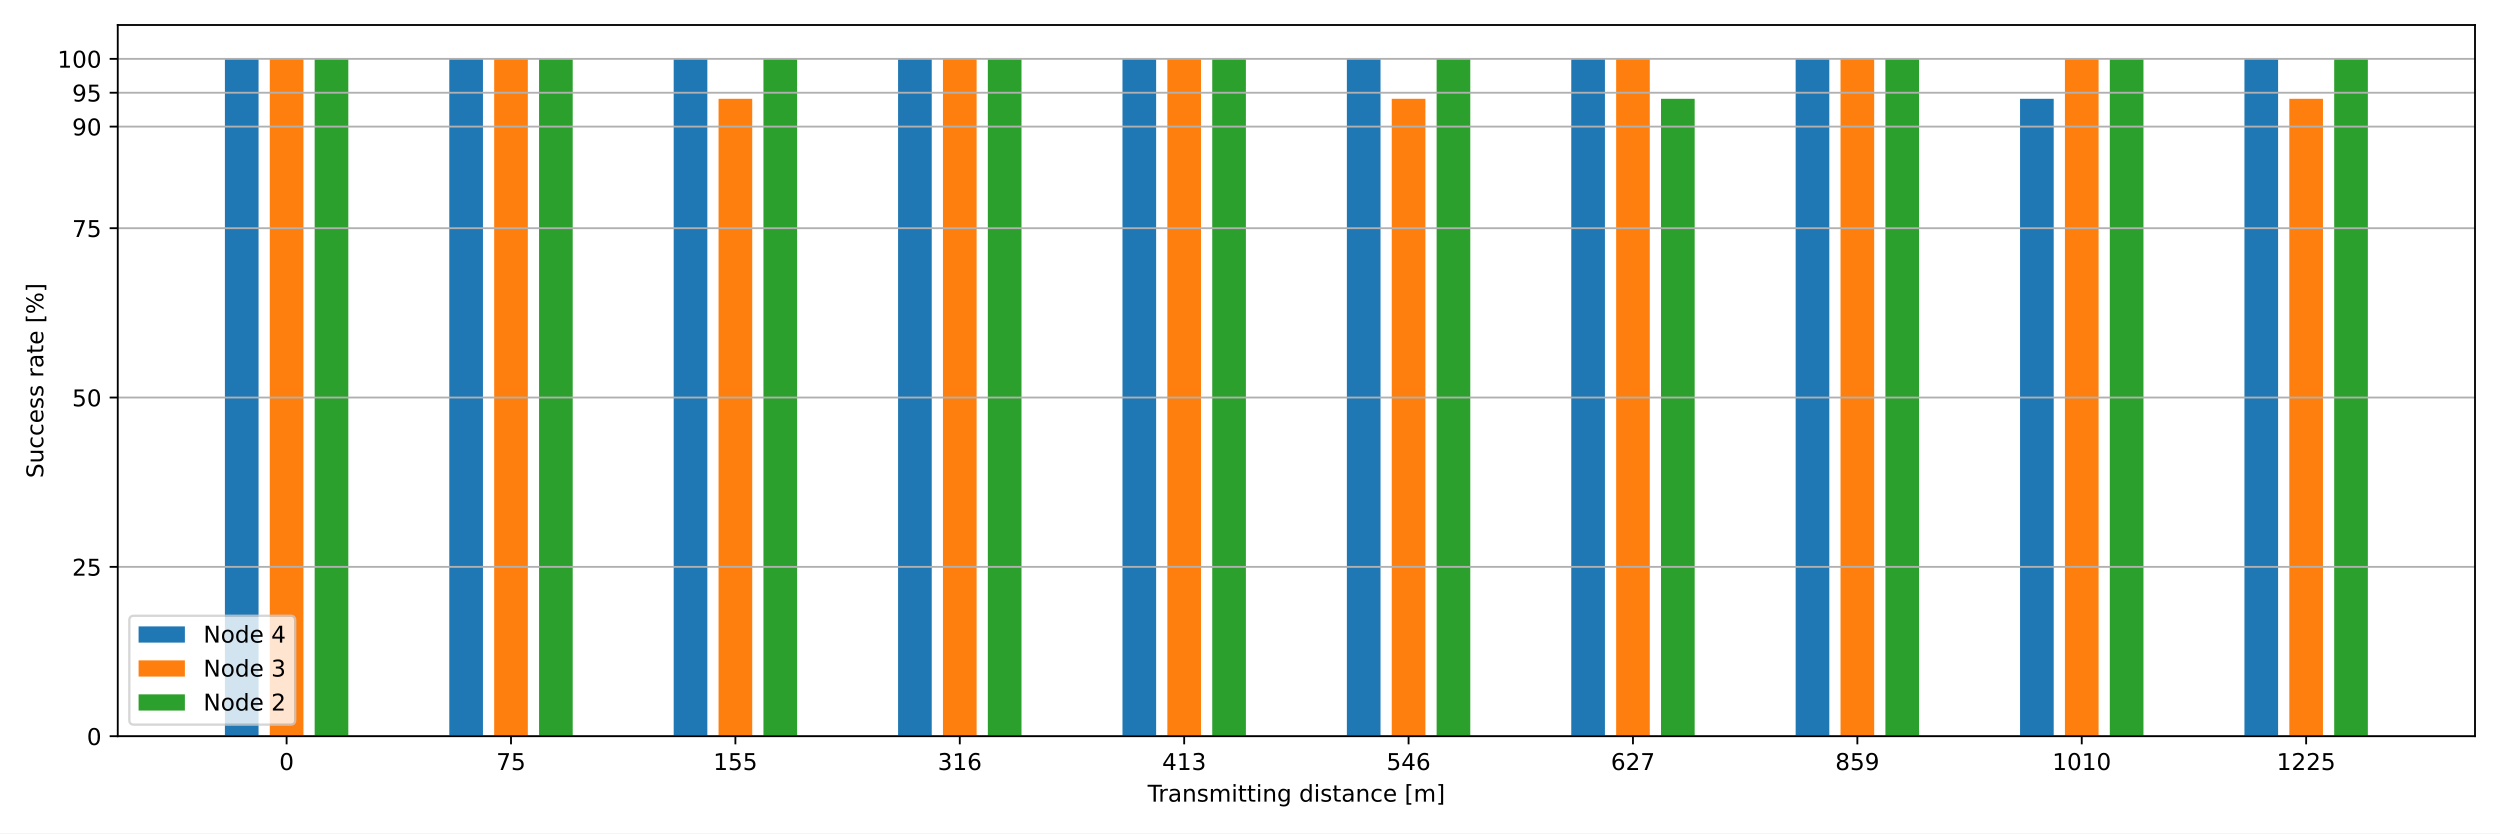
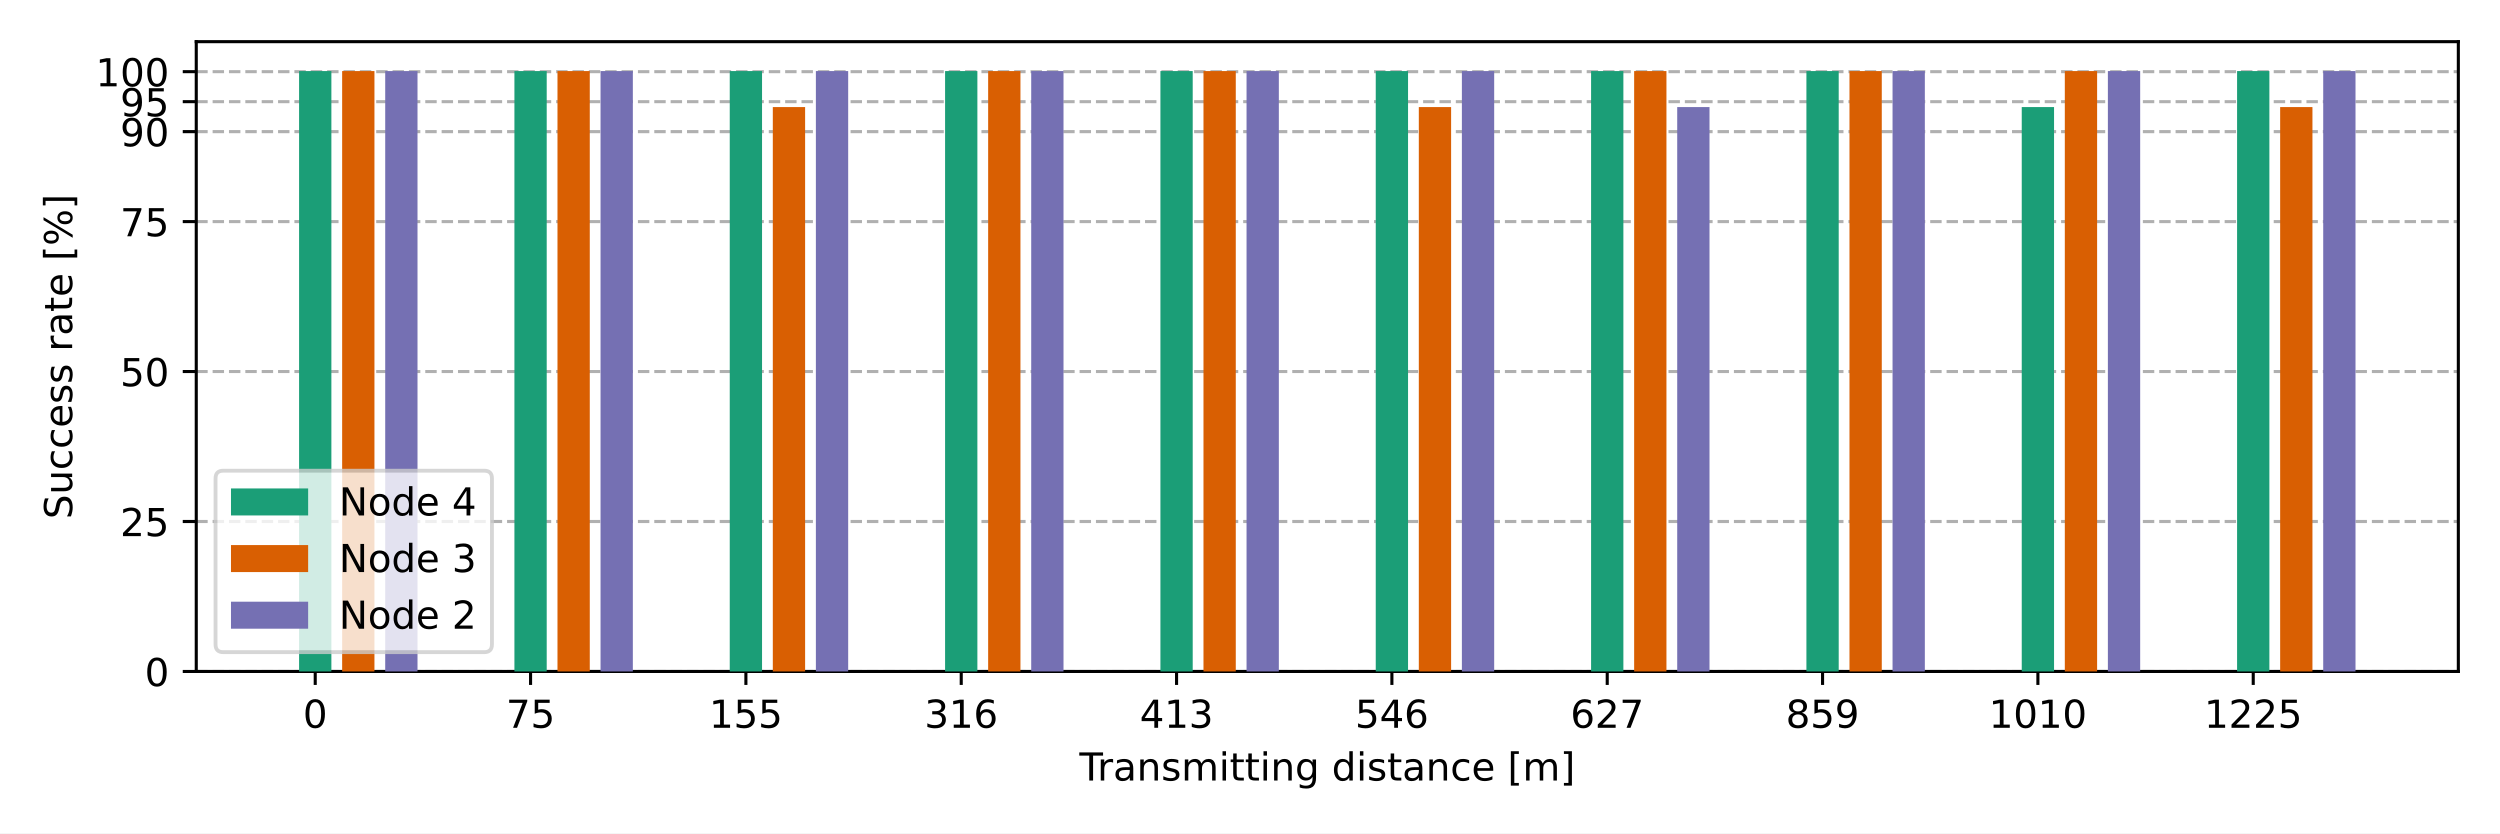
- <svg xmlns="http://www.w3.org/2000/svg" xmlns:xlink="http://www.w3.org/1999/xlink" width="1080pt" height="360pt" viewBox="0 0 1080 360" version="1.1">
+ <svg xmlns="http://www.w3.org/2000/svg" xmlns:xlink="http://www.w3.org/1999/xlink" width="648pt" height="216pt" viewBox="0 0 648 216" version="1.1">
  <defs>
    <style type="text/css">*{stroke-linejoin: round; stroke-linecap: butt}</style>
  </defs>
  <g id="figure_1">
    <g id="patch_1">
-       <path d="M 0 360  L 1080 360  L 1080 0  L 0 0  z " style="fill: #ffffff" />
+       <path d="M 0 216  L 648 216  L 648 0  L 0 0  z " style="fill: #ffffff" />
    </g>
    <g id="axes_1">
      <g id="patch_2">
-         <path d="M 50.87 318.04  L 1069.2 318.04  L 1069.2 10.8  L 50.87 10.8  z " style="fill: #ffffff" />
-       </g>
-       <g id="patch_3">
-         <path d="M 97.158 318.04  L 111.698 318.04  L 111.698 25.138  L 97.158 25.138  z " clip-path="url(#pd191cdaf18)" style="fill: #1f77b4" />
-       </g>
-       <g id="patch_4">
-         <path d="M 194.095 318.04  L 208.636 318.04  L 208.636 25.138  L 194.095 25.138  z " clip-path="url(#pd191cdaf18)" style="fill: #1f77b4" />
-       </g>
-       <g id="patch_5">
-         <path d="M 291.033 318.04  L 305.574 318.04  L 305.574 25.138  L 291.033 25.138  z " clip-path="url(#pd191cdaf18)" style="fill: #1f77b4" />
-       </g>
-       <g id="patch_6">
-         <path d="M 387.971 318.04  L 402.511 318.04  L 402.511 25.138  L 387.971 25.138  z " clip-path="url(#pd191cdaf18)" style="fill: #1f77b4" />
-       </g>
-       <g id="patch_7">
-         <path d="M 484.908 318.04  L 499.449 318.04  L 499.449 25.138  L 484.908 25.138  z " clip-path="url(#pd191cdaf18)" style="fill: #1f77b4" />
-       </g>
-       <g id="patch_8">
-         <path d="M 581.846 318.04  L 596.387 318.04  L 596.387 25.138  L 581.846 25.138  z " clip-path="url(#pd191cdaf18)" style="fill: #1f77b4" />
-       </g>
-       <g id="patch_9">
-         <path d="M 678.784 318.04  L 693.324 318.04  L 693.324 25.138  L 678.784 25.138  z " clip-path="url(#pd191cdaf18)" style="fill: #1f77b4" />
-       </g>
-       <g id="patch_10">
-         <path d="M 775.721 318.04  L 790.262 318.04  L 790.262 25.138  L 775.721 25.138  z " clip-path="url(#pd191cdaf18)" style="fill: #1f77b4" />
-       </g>
-       <g id="patch_11">
-         <path d="M 872.659 318.04  L 887.2 318.04  L 887.2 42.694  L 872.659 42.694  z " clip-path="url(#pd191cdaf18)" style="fill: #1f77b4" />
-       </g>
-       <g id="patch_12">
-         <path d="M 969.597 318.04  L 984.137 318.04  L 984.137 25.138  L 969.597 25.138  z " clip-path="url(#pd191cdaf18)" style="fill: #1f77b4" />
-       </g>
-       <g id="patch_13">
-         <path d="M 116.545 318.04  L 131.086 318.04  L 131.086 25.138  L 116.545 25.138  z " clip-path="url(#pd191cdaf18)" style="fill: #ff7f0e" />
-       </g>
-       <g id="patch_14">
-         <path d="M 213.483 318.04  L 228.024 318.04  L 228.024 25.138  L 213.483 25.138  z " clip-path="url(#pd191cdaf18)" style="fill: #ff7f0e" />
-       </g>
-       <g id="patch_15">
-         <path d="M 310.421 318.04  L 324.961 318.04  L 324.961 42.694  L 310.421 42.694  z " clip-path="url(#pd191cdaf18)" style="fill: #ff7f0e" />
-       </g>
-       <g id="patch_16">
-         <path d="M 407.358 318.04  L 421.899 318.04  L 421.899 25.138  L 407.358 25.138  z " clip-path="url(#pd191cdaf18)" style="fill: #ff7f0e" />
-       </g>
-       <g id="patch_17">
-         <path d="M 504.296 318.04  L 518.836 318.04  L 518.836 25.138  L 504.296 25.138  z " clip-path="url(#pd191cdaf18)" style="fill: #ff7f0e" />
-       </g>
-       <g id="patch_18">
-         <path d="M 601.234 318.04  L 615.774 318.04  L 615.774 42.694  L 601.234 42.694  z " clip-path="url(#pd191cdaf18)" style="fill: #ff7f0e" />
-       </g>
-       <g id="patch_19">
-         <path d="M 698.171 318.04  L 712.712 318.04  L 712.712 25.138  L 698.171 25.138  z " clip-path="url(#pd191cdaf18)" style="fill: #ff7f0e" />
-       </g>
-       <g id="patch_20">
-         <path d="M 795.109 318.04  L 809.649 318.04  L 809.649 25.138  L 795.109 25.138  z " clip-path="url(#pd191cdaf18)" style="fill: #ff7f0e" />
-       </g>
-       <g id="patch_21">
-         <path d="M 892.046 318.04  L 906.587 318.04  L 906.587 25.138  L 892.046 25.138  z " clip-path="url(#pd191cdaf18)" style="fill: #ff7f0e" />
-       </g>
-       <g id="patch_22">
-         <path d="M 988.984 318.04  L 1003.525 318.04  L 1003.525 42.694  L 988.984 42.694  z " clip-path="url(#pd191cdaf18)" style="fill: #ff7f0e" />
-       </g>
-       <g id="patch_23">
-         <path d="M 135.933 318.04  L 150.473 318.04  L 150.473 25.138  L 135.933 25.138  z " clip-path="url(#pd191cdaf18)" style="fill: #2ca02c" />
-       </g>
-       <g id="patch_24">
-         <path d="M 232.87 318.04  L 247.411 318.04  L 247.411 25.138  L 232.87 25.138  z " clip-path="url(#pd191cdaf18)" style="fill: #2ca02c" />
-       </g>
-       <g id="patch_25">
-         <path d="M 329.808 318.04  L 344.349 318.04  L 344.349 25.138  L 329.808 25.138  z " clip-path="url(#pd191cdaf18)" style="fill: #2ca02c" />
-       </g>
-       <g id="patch_26">
-         <path d="M 426.746 318.04  L 441.286 318.04  L 441.286 25.138  L 426.746 25.138  z " clip-path="url(#pd191cdaf18)" style="fill: #2ca02c" />
-       </g>
-       <g id="patch_27">
-         <path d="M 523.683 318.04  L 538.224 318.04  L 538.224 25.138  L 523.683 25.138  z " clip-path="url(#pd191cdaf18)" style="fill: #2ca02c" />
-       </g>
-       <g id="patch_28">
-         <path d="M 620.621 318.04  L 635.162 318.04  L 635.162 25.138  L 620.621 25.138  z " clip-path="url(#pd191cdaf18)" style="fill: #2ca02c" />
-       </g>
-       <g id="patch_29">
-         <path d="M 717.559 318.04  L 732.099 318.04  L 732.099 42.694  L 717.559 42.694  z " clip-path="url(#pd191cdaf18)" style="fill: #2ca02c" />
-       </g>
-       <g id="patch_30">
-         <path d="M 814.496 318.04  L 829.037 318.04  L 829.037 25.138  L 814.496 25.138  z " clip-path="url(#pd191cdaf18)" style="fill: #2ca02c" />
-       </g>
-       <g id="patch_31">
-         <path d="M 911.434 318.04  L 925.975 318.04  L 925.975 25.138  L 911.434 25.138  z " clip-path="url(#pd191cdaf18)" style="fill: #2ca02c" />
-       </g>
-       <g id="patch_32">
-         <path d="M 1008.372 318.04  L 1022.912 318.04  L 1022.912 25.138  L 1008.372 25.138  z " clip-path="url(#pd191cdaf18)" style="fill: #2ca02c" />
+         <path d="M 50.87 174.04  L 637.2 174.04  L 637.2 10.8  L 50.87 10.8  z " style="fill: #ffffff" />
      </g>
      <g id="matplotlib.axis_1">
        <g id="xtick_1">
          <g id="line2d_1">
            <defs>
-               <path id="md89c0f5fbf" d="M 0 0  L 0 3.5  " style="stroke: #000000; stroke-width: 0.8" />
+               <path id="me82c00c027" d="M 0 0  L 0 3.5  " style="stroke: #000000; stroke-width: 0.8" />
            </defs>
            <g>
-               <use xlink:href="#md89c0f5fbf" x="123.816" y="318.04" style="stroke: #000000; stroke-width: 0.8" />
+               <use xlink:href="#me82c00c027" x="81.707" y="174.04" style="stroke: #000000; stroke-width: 0.8" />
            </g>
          </g>
          <g id="text_1">
-             <g transform="translate(120.6343 332.6384) scale(0.1 -0.1)">
+             <g transform="translate(78.52619 188.6384) scale(0.1 -0.1)">
              <defs>
                <path id="DejaVuSans-30" d="M 2034 4250  Q 1547 4250 1301 3770  Q 1056 3291 1056 2328  Q 1056 1369 1301 889  Q 1547 409 2034 409  Q 2525 409 2770 889  Q 3016 1369 3016 2328  Q 3016 3291 2770 3770  Q 2525 4250 2034 4250  z M 2034 4750  Q 2819 4750 3233 4129  Q 3647 3509 3647 2328  Q 3647 1150 3233 529  Q 2819 -91 2034 -91  Q 1250 -91 836 529  Q 422 1150 422 2328  Q 422 3509 836 4129  Q 1250 4750 2034 4750  z " transform="scale(0.015625)" />
              </defs>
              <use xlink:href="#DejaVuSans-30" />
            </g>
          </g>
        </g>
        <g id="xtick_2">
          <g id="line2d_2">
            <g>
-               <use xlink:href="#md89c0f5fbf" x="220.753" y="318.04" style="stroke: #000000; stroke-width: 0.8" />
+               <use xlink:href="#me82c00c027" x="137.522" y="174.04" style="stroke: #000000; stroke-width: 0.8" />
            </g>
          </g>
          <g id="text_2">
-             <g transform="translate(214.3907 332.6384) scale(0.1 -0.1)">
+             <g transform="translate(131.1593 188.6384) scale(0.1 -0.1)">
              <defs>
                <path id="DejaVuSans-37" d="M 525 4666  L 3525 4666  L 3525 4397  L 1831 0  L 1172 0  L 2766 4134  L 525 4134  L 525 4666  z " transform="scale(0.015625)" />
                <path id="DejaVuSans-35" d="M 691 4666  L 3169 4666  L 3169 4134  L 1269 4134  L 1269 2991  Q 1406 3038 1543 3061  Q 1681 3084 1819 3084  Q 2600 3084 3056 2656  Q 3513 2228 3513 1497  Q 3513 744 3044 326  Q 2575 -91 1722 -91  Q 1428 -91 1123 -41  Q 819 9 494 109  L 494 744  Q 775 591 1075 516  Q 1375 441 1709 441  Q 2250 441 2565 725  Q 2881 1009 2881 1497  Q 2881 1984 2565 2268  Q 2250 2553 1709 2553  Q 1456 2553 1204 2497  Q 953 2441 691 2322  L 691 4666  z " transform="scale(0.015625)" />
              </defs>
              <use xlink:href="#DejaVuSans-37" />
              <use xlink:href="#DejaVuSans-35" x="63.623" />
            </g>
          </g>
        </g>
        <g id="xtick_3">
          <g id="line2d_3">
            <g>
-               <use xlink:href="#md89c0f5fbf" x="317.691" y="318.04" style="stroke: #000000; stroke-width: 0.8" />
+               <use xlink:href="#me82c00c027" x="193.336" y="174.04" style="stroke: #000000; stroke-width: 0.8" />
            </g>
          </g>
          <g id="text_3">
-             <g transform="translate(308.1471 332.6384) scale(0.1 -0.1)">
+             <g transform="translate(183.7924 188.6384) scale(0.1 -0.1)">
              <defs>
                <path id="DejaVuSans-31" d="M 794 531  L 1825 531  L 1825 4091  L 703 3866  L 703 4441  L 1819 4666  L 2450 4666  L 2450 531  L 3481 531  L 3481 0  L 794 0  L 794 531  z " transform="scale(0.015625)" />
              </defs>
              <use xlink:href="#DejaVuSans-31" />
              <use xlink:href="#DejaVuSans-35" x="63.623" />
              <use xlink:href="#DejaVuSans-35" x="127.246" />
            </g>
          </g>
        </g>
        <g id="xtick_4">
          <g id="line2d_4">
            <g>
-               <use xlink:href="#md89c0f5fbf" x="414.629" y="318.04" style="stroke: #000000; stroke-width: 0.8" />
+               <use xlink:href="#me82c00c027" x="249.151" y="174.04" style="stroke: #000000; stroke-width: 0.8" />
            </g>
          </g>
          <g id="text_4">
-             <g transform="translate(405.0848 332.6384) scale(0.1 -0.1)">
+             <g transform="translate(239.6068 188.6384) scale(0.1 -0.1)">
              <defs>
                <path id="DejaVuSans-33" d="M 2597 2516  Q 3050 2419 3304 2112  Q 3559 1806 3559 1356  Q 3559 666 3084 287  Q 2609 -91 1734 -91  Q 1441 -91 1130 -33  Q 819 25 488 141  L 488 750  Q 750 597 1062 519  Q 1375 441 1716 441  Q 2309 441 2620 675  Q 2931 909 2931 1356  Q 2931 1769 2642 2001  Q 2353 2234 1838 2234  L 1294 2234  L 1294 2753  L 1863 2753  Q 2328 2753 2575 2939  Q 2822 3125 2822 3475  Q 2822 3834 2567 4026  Q 2313 4219 1838 4219  Q 1578 4219 1281 4162  Q 984 4106 628 3988  L 628 4550  Q 988 4650 1302 4700  Q 1616 4750 1894 4750  Q 2613 4750 3031 4423  Q 3450 4097 3450 3541  Q 3450 3153 3228 2886  Q 3006 2619 2597 2516  z " transform="scale(0.015625)" />
                <path id="DejaVuSans-36" d="M 2113 2584  Q 1688 2584 1439 2293  Q 1191 2003 1191 1497  Q 1191 994 1439 701  Q 1688 409 2113 409  Q 2538 409 2786 701  Q 3034 994 3034 1497  Q 3034 2003 2786 2293  Q 2538 2584 2113 2584  z M 3366 4563  L 3366 3988  Q 3128 4100 2886 4159  Q 2644 4219 2406 4219  Q 1781 4219 1451 3797  Q 1122 3375 1075 2522  Q 1259 2794 1537 2939  Q 1816 3084 2150 3084  Q 2853 3084 3261 2657  Q 3669 2231 3669 1497  Q 3669 778 3244 343  Q 2819 -91 2113 -91  Q 1303 -91 875 529  Q 447 1150 447 2328  Q 447 3434 972 4092  Q 1497 4750 2381 4750  Q 2619 4750 2861 4703  Q 3103 4656 3366 4563  z " transform="scale(0.015625)" />
              </defs>
              <use xlink:href="#DejaVuSans-33" />
              <use xlink:href="#DejaVuSans-31" x="63.623" />
              <use xlink:href="#DejaVuSans-36" x="127.246" />
            </g>
          </g>
        </g>
        <g id="xtick_5">
          <g id="line2d_5">
            <g>
-               <use xlink:href="#md89c0f5fbf" x="511.566" y="318.04" style="stroke: #000000; stroke-width: 0.8" />
+               <use xlink:href="#me82c00c027" x="304.965" y="174.04" style="stroke: #000000; stroke-width: 0.8" />
            </g>
          </g>
          <g id="text_5">
-             <g transform="translate(502.0224 332.6384) scale(0.1 -0.1)">
+             <g transform="translate(295.4212 188.6384) scale(0.1 -0.1)">
              <defs>
                <path id="DejaVuSans-34" d="M 2419 4116  L 825 1625  L 2419 1625  L 2419 4116  z M 2253 4666  L 3047 4666  L 3047 1625  L 3713 1625  L 3713 1100  L 3047 1100  L 3047 0  L 2419 0  L 2419 1100  L 313 1100  L 313 1709  L 2253 4666  z " transform="scale(0.015625)" />
              </defs>
              <use xlink:href="#DejaVuSans-34" />
              <use xlink:href="#DejaVuSans-31" x="63.623" />
              <use xlink:href="#DejaVuSans-33" x="127.246" />
            </g>
          </g>
        </g>
        <g id="xtick_6">
          <g id="line2d_6">
            <g>
-               <use xlink:href="#md89c0f5fbf" x="608.504" y="318.04" style="stroke: #000000; stroke-width: 0.8" />
+               <use xlink:href="#me82c00c027" x="360.779" y="174.04" style="stroke: #000000; stroke-width: 0.8" />
            </g>
          </g>
          <g id="text_6">
-             <g transform="translate(598.9601 332.6384) scale(0.1 -0.1)">
+             <g transform="translate(351.2356 188.6384) scale(0.1 -0.1)">
              <use xlink:href="#DejaVuSans-35" />
              <use xlink:href="#DejaVuSans-34" x="63.623" />
              <use xlink:href="#DejaVuSans-36" x="127.246" />
            </g>
          </g>
        </g>
        <g id="xtick_7">
          <g id="line2d_7">
            <g>
-               <use xlink:href="#md89c0f5fbf" x="705.441" y="318.04" style="stroke: #000000; stroke-width: 0.8" />
+               <use xlink:href="#me82c00c027" x="416.594" y="174.04" style="stroke: #000000; stroke-width: 0.8" />
            </g>
          </g>
          <g id="text_7">
-             <g transform="translate(695.8977 332.6384) scale(0.1 -0.1)">
+             <g transform="translate(407.0499 188.6384) scale(0.1 -0.1)">
              <defs>
                <path id="DejaVuSans-32" d="M 1228 531  L 3431 531  L 3431 0  L 469 0  L 469 531  Q 828 903 1448 1529  Q 2069 2156 2228 2338  Q 2531 2678 2651 2914  Q 2772 3150 2772 3378  Q 2772 3750 2511 3984  Q 2250 4219 1831 4219  Q 1534 4219 1204 4116  Q 875 4013 500 3803  L 500 4441  Q 881 4594 1212 4672  Q 1544 4750 1819 4750  Q 2544 4750 2975 4387  Q 3406 4025 3406 3419  Q 3406 3131 3298 2873  Q 3191 2616 2906 2266  Q 2828 2175 2409 1742  Q 1991 1309 1228 531  z " transform="scale(0.015625)" />
              </defs>
              <use xlink:href="#DejaVuSans-36" />
              <use xlink:href="#DejaVuSans-32" x="63.623" />
              <use xlink:href="#DejaVuSans-37" x="127.246" />
            </g>
          </g>
        </g>
        <g id="xtick_8">
          <g id="line2d_8">
            <g>
-               <use xlink:href="#md89c0f5fbf" x="802.379" y="318.04" style="stroke: #000000; stroke-width: 0.8" />
+               <use xlink:href="#me82c00c027" x="472.408" y="174.04" style="stroke: #000000; stroke-width: 0.8" />
            </g>
          </g>
          <g id="text_8">
-             <g transform="translate(792.8354 332.6384) scale(0.1 -0.1)">
+             <g transform="translate(462.8643 188.6384) scale(0.1 -0.1)">
              <defs>
                <path id="DejaVuSans-38" d="M 2034 2216  Q 1584 2216 1326 1975  Q 1069 1734 1069 1313  Q 1069 891 1326 650  Q 1584 409 2034 409  Q 2484 409 2743 651  Q 3003 894 3003 1313  Q 3003 1734 2745 1975  Q 2488 2216 2034 2216  z M 1403 2484  Q 997 2584 770 2862  Q 544 3141 544 3541  Q 544 4100 942 4425  Q 1341 4750 2034 4750  Q 2731 4750 3128 4425  Q 3525 4100 3525 3541  Q 3525 3141 3298 2862  Q 3072 2584 2669 2484  Q 3125 2378 3379 2068  Q 3634 1759 3634 1313  Q 3634 634 3220 271  Q 2806 -91 2034 -91  Q 1263 -91 848 271  Q 434 634 434 1313  Q 434 1759 690 2068  Q 947 2378 1403 2484  z M 1172 3481  Q 1172 3119 1398 2916  Q 1625 2713 2034 2713  Q 2441 2713 2670 2916  Q 2900 3119 2900 3481  Q 2900 3844 2670 4047  Q 2441 4250 2034 4250  Q 1625 4250 1398 4047  Q 1172 3844 1172 3481  z " transform="scale(0.015625)" />
                <path id="DejaVuSans-39" d="M 703 97  L 703 672  Q 941 559 1184 500  Q 1428 441 1663 441  Q 2288 441 2617 861  Q 2947 1281 2994 2138  Q 2813 1869 2534 1725  Q 2256 1581 1919 1581  Q 1219 1581 811 2004  Q 403 2428 403 3163  Q 403 3881 828 4315  Q 1253 4750 1959 4750  Q 2769 4750 3195 4129  Q 3622 3509 3622 2328  Q 3622 1225 3098 567  Q 2575 -91 1691 -91  Q 1453 -91 1209 -44  Q 966 3 703 97  z M 1959 2075  Q 2384 2075 2632 2365  Q 2881 2656 2881 3163  Q 2881 3666 2632 3958  Q 2384 4250 1959 4250  Q 1534 4250 1286 3958  Q 1038 3666 1038 3163  Q 1038 2656 1286 2365  Q 1534 2075 1959 2075  z " transform="scale(0.015625)" />
              </defs>
              <use xlink:href="#DejaVuSans-38" />
              <use xlink:href="#DejaVuSans-35" x="63.623" />
              <use xlink:href="#DejaVuSans-39" x="127.246" />
            </g>
          </g>
        </g>
        <g id="xtick_9">
          <g id="line2d_9">
            <g>
-               <use xlink:href="#md89c0f5fbf" x="899.317" y="318.04" style="stroke: #000000; stroke-width: 0.8" />
+               <use xlink:href="#me82c00c027" x="528.222" y="174.04" style="stroke: #000000; stroke-width: 0.8" />
            </g>
          </g>
          <g id="text_9">
-             <g transform="translate(886.5918 332.6384) scale(0.1 -0.1)">
+             <g transform="translate(515.4974 188.6384) scale(0.1 -0.1)">
              <use xlink:href="#DejaVuSans-31" />
              <use xlink:href="#DejaVuSans-30" x="63.623" />
              <use xlink:href="#DejaVuSans-31" x="127.246" />
              <use xlink:href="#DejaVuSans-30" x="190.869" />
            </g>
          </g>
        </g>
        <g id="xtick_10">
          <g id="line2d_10">
            <g>
-               <use xlink:href="#md89c0f5fbf" x="996.254" y="318.04" style="stroke: #000000; stroke-width: 0.8" />
+               <use xlink:href="#me82c00c027" x="584.037" y="174.04" style="stroke: #000000; stroke-width: 0.8" />
            </g>
          </g>
          <g id="text_10">
-             <g transform="translate(983.5294 332.6384) scale(0.1 -0.1)">
+             <g transform="translate(571.3118 188.6384) scale(0.1 -0.1)">
              <use xlink:href="#DejaVuSans-31" />
              <use xlink:href="#DejaVuSans-32" x="63.623" />
              <use xlink:href="#DejaVuSans-32" x="127.246" />
              <use xlink:href="#DejaVuSans-35" x="190.869" />
            </g>
          </g>
        </g>
        <g id="text_11">
-           <g transform="translate(495.7772 346.3166) scale(0.1 -0.1)">
+           <g transform="translate(279.7772 202.3166) scale(0.1 -0.1)">
            <defs>
              <path id="DejaVuSans-54" d="M -19 4666  L 3928 4666  L 3928 4134  L 2272 4134  L 2272 0  L 1638 0  L 1638 4134  L -19 4134  L -19 4666  z " transform="scale(0.015625)" />
              <path id="DejaVuSans-72" d="M 2631 2963  Q 2534 3019 2420 3045  Q 2306 3072 2169 3072  Q 1681 3072 1420 2755  Q 1159 2438 1159 1844  L 1159 0  L 581 0  L 581 3500  L 1159 3500  L 1159 2956  Q 1341 3275 1631 3429  Q 1922 3584 2338 3584  Q 2397 3584 2469 3576  Q 2541 3569 2628 3553  L 2631 2963  z " transform="scale(0.015625)" />
              <path id="DejaVuSans-61" d="M 2194 1759  Q 1497 1759 1228 1600  Q 959 1441 959 1056  Q 959 750 1161 570  Q 1363 391 1709 391  Q 2188 391 2477 730  Q 2766 1069 2766 1631  L 2766 1759  L 2194 1759  z M 3341 1997  L 3341 0  L 2766 0  L 2766 531  Q 2569 213 2275 61  Q 1981 -91 1556 -91  Q 1019 -91 701 211  Q 384 513 384 1019  Q 384 1609 779 1909  Q 1175 2209 1959 2209  L 2766 2209  L 2766 2266  Q 2766 2663 2505 2880  Q 2244 3097 1772 3097  Q 1472 3097 1187 3025  Q 903 2953 641 2809  L 641 3341  Q 956 3463 1253 3523  Q 1550 3584 1831 3584  Q 2591 3584 2966 3190  Q 3341 2797 3341 1997  z " transform="scale(0.015625)" />
              <path id="DejaVuSans-6e" d="M 3513 2113  L 3513 0  L 2938 0  L 2938 2094  Q 2938 2591 2744 2837  Q 2550 3084 2163 3084  Q 1697 3084 1428 2787  Q 1159 2491 1159 1978  L 1159 0  L 581 0  L 581 3500  L 1159 3500  L 1159 2956  Q 1366 3272 1645 3428  Q 1925 3584 2291 3584  Q 2894 3584 3203 3211  Q 3513 2838 3513 2113  z " transform="scale(0.015625)" />
              <path id="DejaVuSans-73" d="M 2834 3397  L 2834 2853  Q 2591 2978 2328 3040  Q 2066 3103 1784 3103  Q 1356 3103 1142 2972  Q 928 2841 928 2578  Q 928 2378 1081 2264  Q 1234 2150 1697 2047  L 1894 2003  Q 2506 1872 2764 1633  Q 3022 1394 3022 966  Q 3022 478 2636 193  Q 2250 -91 1575 -91  Q 1294 -91 989 -36  Q 684 19 347 128  L 347 722  Q 666 556 975 473  Q 1284 391 1588 391  Q 1994 391 2212 530  Q 2431 669 2431 922  Q 2431 1156 2273 1281  Q 2116 1406 1581 1522  L 1381 1569  Q 847 1681 609 1914  Q 372 2147 372 2553  Q 372 3047 722 3315  Q 1072 3584 1716 3584  Q 2034 3584 2315 3537  Q 2597 3491 2834 3397  z " transform="scale(0.015625)" />
              <path id="DejaVuSans-6d" d="M 3328 2828  Q 3544 3216 3844 3400  Q 4144 3584 4550 3584  Q 5097 3584 5394 3201  Q 5691 2819 5691 2113  L 5691 0  L 5113 0  L 5113 2094  Q 5113 2597 4934 2840  Q 4756 3084 4391 3084  Q 3944 3084 3684 2787  Q 3425 2491 3425 1978  L 3425 0  L 2847 0  L 2847 2094  Q 2847 2600 2669 2842  Q 2491 3084 2119 3084  Q 1678 3084 1418 2786  Q 1159 2488 1159 1978  L 1159 0  L 581 0  L 581 3500  L 1159 3500  L 1159 2956  Q 1356 3278 1631 3431  Q 1906 3584 2284 3584  Q 2666 3584 2933 3390  Q 3200 3197 3328 2828  z " transform="scale(0.015625)" />
              <path id="DejaVuSans-69" d="M 603 3500  L 1178 3500  L 1178 0  L 603 0  L 603 3500  z M 603 4863  L 1178 4863  L 1178 4134  L 603 4134  L 603 4863  z " transform="scale(0.015625)" />
              <path id="DejaVuSans-74" d="M 1172 4494  L 1172 3500  L 2356 3500  L 2356 3053  L 1172 3053  L 1172 1153  Q 1172 725 1289 603  Q 1406 481 1766 481  L 2356 481  L 2356 0  L 1766 0  Q 1100 0 847 248  Q 594 497 594 1153  L 594 3053  L 172 3053  L 172 3500  L 594 3500  L 594 4494  L 1172 4494  z " transform="scale(0.015625)" />
              <path id="DejaVuSans-67" d="M 2906 1791  Q 2906 2416 2648 2759  Q 2391 3103 1925 3103  Q 1463 3103 1205 2759  Q 947 2416 947 1791  Q 947 1169 1205 825  Q 1463 481 1925 481  Q 2391 481 2648 825  Q 2906 1169 2906 1791  z M 3481 434  Q 3481 -459 3084 -895  Q 2688 -1331 1869 -1331  Q 1566 -1331 1297 -1286  Q 1028 -1241 775 -1147  L 775 -588  Q 1028 -725 1275 -790  Q 1522 -856 1778 -856  Q 2344 -856 2625 -561  Q 2906 -266 2906 331  L 2906 616  Q 2728 306 2450 153  Q 2172 0 1784 0  Q 1141 0 747 490  Q 353 981 353 1791  Q 353 2603 747 3093  Q 1141 3584 1784 3584  Q 2172 3584 2450 3431  Q 2728 3278 2906 2969  L 2906 3500  L 3481 3500  L 3481 434  z " transform="scale(0.015625)" />
              <path id="DejaVuSans-20" transform="scale(0.015625)" />
              <path id="DejaVuSans-64" d="M 2906 2969  L 2906 4863  L 3481 4863  L 3481 0  L 2906 0  L 2906 525  Q 2725 213 2448 61  Q 2172 -91 1784 -91  Q 1150 -91 751 415  Q 353 922 353 1747  Q 353 2572 751 3078  Q 1150 3584 1784 3584  Q 2172 3584 2448 3432  Q 2725 3281 2906 2969  z M 947 1747  Q 947 1113 1208 752  Q 1469 391 1925 391  Q 2381 391 2643 752  Q 2906 1113 2906 1747  Q 2906 2381 2643 2742  Q 2381 3103 1925 3103  Q 1469 3103 1208 2742  Q 947 2381 947 1747  z " transform="scale(0.015625)" />
              <path id="DejaVuSans-63" d="M 3122 3366  L 3122 2828  Q 2878 2963 2633 3030  Q 2388 3097 2138 3097  Q 1578 3097 1268 2742  Q 959 2388 959 1747  Q 959 1106 1268 751  Q 1578 397 2138 397  Q 2388 397 2633 464  Q 2878 531 3122 666  L 3122 134  Q 2881 22 2623 -34  Q 2366 -91 2075 -91  Q 1284 -91 818 406  Q 353 903 353 1747  Q 353 2603 823 3093  Q 1294 3584 2113 3584  Q 2378 3584 2631 3529  Q 2884 3475 3122 3366  z " transform="scale(0.015625)" />
              <path id="DejaVuSans-65" d="M 3597 1894  L 3597 1613  L 953 1613  Q 991 1019 1311 708  Q 1631 397 2203 397  Q 2534 397 2845 478  Q 3156 559 3463 722  L 3463 178  Q 3153 47 2828 -22  Q 2503 -91 2169 -91  Q 1331 -91 842 396  Q 353 884 353 1716  Q 353 2575 817 3079  Q 1281 3584 2069 3584  Q 2775 3584 3186 3129  Q 3597 2675 3597 1894  z M 3022 2063  Q 3016 2534 2758 2815  Q 2500 3097 2075 3097  Q 1594 3097 1305 2825  Q 1016 2553 972 2059  L 3022 2063  z " transform="scale(0.015625)" />
              <path id="DejaVuSans-5b" d="M 550 4863  L 1875 4863  L 1875 4416  L 1125 4416  L 1125 -397  L 1875 -397  L 1875 -844  L 550 -844  L 550 4863  z " transform="scale(0.015625)" />
              <path id="DejaVuSans-5d" d="M 1947 4863  L 1947 -844  L 622 -844  L 622 -397  L 1369 -397  L 1369 4416  L 622 4416  L 622 4863  L 1947 4863  z " transform="scale(0.015625)" />
            </defs>
            <use xlink:href="#DejaVuSans-54" />
            <use xlink:href="#DejaVuSans-72" x="46.334" />
            <use xlink:href="#DejaVuSans-61" x="87.447" />
            <use xlink:href="#DejaVuSans-6e" x="148.727" />
            <use xlink:href="#DejaVuSans-73" x="212.105" />
            <use xlink:href="#DejaVuSans-6d" x="264.205" />
            <use xlink:href="#DejaVuSans-69" x="361.617" />
            <use xlink:href="#DejaVuSans-74" x="389.4" />
            <use xlink:href="#DejaVuSans-74" x="428.609" />
            <use xlink:href="#DejaVuSans-69" x="467.818" />
            <use xlink:href="#DejaVuSans-6e" x="495.602" />
            <use xlink:href="#DejaVuSans-67" x="558.98" />
            <use xlink:href="#DejaVuSans-20" x="622.457" />
            <use xlink:href="#DejaVuSans-64" x="654.244" />
            <use xlink:href="#DejaVuSans-69" x="717.721" />
            <use xlink:href="#DejaVuSans-73" x="745.504" />
            <use xlink:href="#DejaVuSans-74" x="797.604" />
            <use xlink:href="#DejaVuSans-61" x="836.812" />
            <use xlink:href="#DejaVuSans-6e" x="898.092" />
            <use xlink:href="#DejaVuSans-63" x="961.471" />
            <use xlink:href="#DejaVuSans-65" x="1016.451" />
            <use xlink:href="#DejaVuSans-20" x="1077.975" />
            <use xlink:href="#DejaVuSans-5b" x="1109.762" />
            <use xlink:href="#DejaVuSans-6d" x="1148.775" />
            <use xlink:href="#DejaVuSans-5d" x="1246.188" />
          </g>
        </g>
      </g>
      <g id="matplotlib.axis_2">
        <g id="ytick_1">
          <g id="line2d_11">
-             <path d="M 50.87 318.04  L 1069.2 318.04  " clip-path="url(#pd191cdaf18)" style="fill: none; stroke: #b0b0b0; stroke-width: 0.8; stroke-linecap: square" />
+             <path d="M 50.87 174.04  L 637.2 174.04  " clip-path="url(#pfb7faa6d9b)" style="fill: none; stroke-dasharray: 2.96,1.28; stroke-dashoffset: 0; stroke: #b0b0b0; stroke-width: 0.8" />
          </g>
          <g id="line2d_12">
            <defs>
-               <path id="md57a40eccf" d="M 0 0  L -3.5 0  " style="stroke: #000000; stroke-width: 0.8" />
+               <path id="mdee51ab5a5" d="M 0 0  L -3.5 0  " style="stroke: #000000; stroke-width: 0.8" />
            </defs>
            <g>
-               <use xlink:href="#md57a40eccf" x="50.87" y="318.04" style="stroke: #000000; stroke-width: 0.8" />
+               <use xlink:href="#mdee51ab5a5" x="50.87" y="174.04" style="stroke: #000000; stroke-width: 0.8" />
            </g>
          </g>
          <g id="text_12">
-             <g transform="translate(37.5075 321.8392) scale(0.1 -0.1)">
+             <g transform="translate(37.5075 177.8392) scale(0.1 -0.1)">
              <use xlink:href="#DejaVuSans-30" />
            </g>
          </g>
        </g>
        <g id="ytick_2">
          <g id="line2d_13">
-             <path d="M 50.87 244.888  L 1069.2 244.888  " clip-path="url(#pd191cdaf18)" style="fill: none; stroke: #b0b0b0; stroke-width: 0.8; stroke-linecap: square" />
+             <path d="M 50.87 135.173  L 637.2 135.173  " clip-path="url(#pfb7faa6d9b)" style="fill: none; stroke-dasharray: 2.96,1.28; stroke-dashoffset: 0; stroke: #b0b0b0; stroke-width: 0.8" />
          </g>
          <g id="line2d_14">
            <g>
-               <use xlink:href="#md57a40eccf" x="50.87" y="244.888" style="stroke: #000000; stroke-width: 0.8" />
+               <use xlink:href="#mdee51ab5a5" x="50.87" y="135.173" style="stroke: #000000; stroke-width: 0.8" />
            </g>
          </g>
          <g id="text_13">
-             <g transform="translate(31.145 248.6868) scale(0.1 -0.1)">
+             <g transform="translate(31.145 138.9726) scale(0.1 -0.1)">
              <use xlink:href="#DejaVuSans-32" />
              <use xlink:href="#DejaVuSans-35" x="63.623" />
            </g>
          </g>
        </g>
        <g id="ytick_3">
          <g id="line2d_15">
-             <path d="M 50.87 171.735  L 1069.2 171.735  " clip-path="url(#pd191cdaf18)" style="fill: none; stroke: #b0b0b0; stroke-width: 0.8; stroke-linecap: square" />
+             <path d="M 50.87 96.307  L 637.2 96.307  " clip-path="url(#pfb7faa6d9b)" style="fill: none; stroke-dasharray: 2.96,1.28; stroke-dashoffset: 0; stroke: #b0b0b0; stroke-width: 0.8" />
          </g>
          <g id="line2d_16">
            <g>
-               <use xlink:href="#md57a40eccf" x="50.87" y="171.735" style="stroke: #000000; stroke-width: 0.8" />
+               <use xlink:href="#mdee51ab5a5" x="50.87" y="96.307" style="stroke: #000000; stroke-width: 0.8" />
            </g>
          </g>
          <g id="text_14">
-             <g transform="translate(31.145 175.5345) scale(0.1 -0.1)">
+             <g transform="translate(31.145 100.1059) scale(0.1 -0.1)">
              <use xlink:href="#DejaVuSans-35" />
              <use xlink:href="#DejaVuSans-30" x="63.623" />
            </g>
          </g>
        </g>
        <g id="ytick_4">
          <g id="line2d_17">
-             <path d="M 50.87 98.583  L 1069.2 98.583  " clip-path="url(#pd191cdaf18)" style="fill: none; stroke: #b0b0b0; stroke-width: 0.8; stroke-linecap: square" />
+             <path d="M 50.87 57.44  L 637.2 57.44  " clip-path="url(#pfb7faa6d9b)" style="fill: none; stroke-dasharray: 2.96,1.28; stroke-dashoffset: 0; stroke: #b0b0b0; stroke-width: 0.8" />
          </g>
          <g id="line2d_18">
            <g>
-               <use xlink:href="#md57a40eccf" x="50.87" y="98.583" style="stroke: #000000; stroke-width: 0.8" />
+               <use xlink:href="#mdee51ab5a5" x="50.87" y="57.44" style="stroke: #000000; stroke-width: 0.8" />
            </g>
          </g>
          <g id="text_15">
-             <g transform="translate(31.145 102.3821) scale(0.1 -0.1)">
+             <g transform="translate(31.145 61.23922) scale(0.1 -0.1)">
              <use xlink:href="#DejaVuSans-37" />
              <use xlink:href="#DejaVuSans-35" x="63.623" />
            </g>
          </g>
        </g>
        <g id="ytick_5">
          <g id="line2d_19">
-             <path d="M 50.87 54.691  L 1069.2 54.691  " clip-path="url(#pd191cdaf18)" style="fill: none; stroke: #b0b0b0; stroke-width: 0.8; stroke-linecap: square" />
+             <path d="M 50.87 34.12  L 637.2 34.12  " clip-path="url(#pfb7faa6d9b)" style="fill: none; stroke-dasharray: 2.96,1.28; stroke-dashoffset: 0; stroke: #b0b0b0; stroke-width: 0.8" />
          </g>
          <g id="line2d_20">
            <g>
-               <use xlink:href="#md57a40eccf" x="50.87" y="54.691" style="stroke: #000000; stroke-width: 0.8" />
+               <use xlink:href="#mdee51ab5a5" x="50.87" y="34.12" style="stroke: #000000; stroke-width: 0.8" />
            </g>
          </g>
          <g id="text_16">
-             <g transform="translate(31.145 58.49065) scale(0.1 -0.1)">
+             <g transform="translate(31.145 37.91922) scale(0.1 -0.1)">
              <use xlink:href="#DejaVuSans-39" />
              <use xlink:href="#DejaVuSans-30" x="63.623" />
            </g>
          </g>
        </g>
        <g id="ytick_6">
          <g id="line2d_21">
-             <path d="M 50.87 40.061  L 1069.2 40.061  " clip-path="url(#pd191cdaf18)" style="fill: none; stroke: #b0b0b0; stroke-width: 0.8; stroke-linecap: square" />
+             <path d="M 50.87 26.347  L 637.2 26.347  " clip-path="url(#pfb7faa6d9b)" style="fill: none; stroke-dasharray: 2.96,1.28; stroke-dashoffset: 0; stroke: #b0b0b0; stroke-width: 0.8" />
          </g>
          <g id="line2d_22">
            <g>
-               <use xlink:href="#md57a40eccf" x="50.87" y="40.061" style="stroke: #000000; stroke-width: 0.8" />
+               <use xlink:href="#mdee51ab5a5" x="50.87" y="26.347" style="stroke: #000000; stroke-width: 0.8" />
            </g>
          </g>
          <g id="text_17">
-             <g transform="translate(31.145 43.86017) scale(0.1 -0.1)">
+             <g transform="translate(31.145 30.14588) scale(0.1 -0.1)">
              <use xlink:href="#DejaVuSans-39" />
              <use xlink:href="#DejaVuSans-35" x="63.623" />
            </g>
          </g>
        </g>
        <g id="ytick_7">
          <g id="line2d_23">
-             <path d="M 50.87 25.43  L 1069.2 25.43  " clip-path="url(#pd191cdaf18)" style="fill: none; stroke: #b0b0b0; stroke-width: 0.8; stroke-linecap: square" />
+             <path d="M 50.87 18.573  L 637.2 18.573  " clip-path="url(#pfb7faa6d9b)" style="fill: none; stroke-dasharray: 2.96,1.28; stroke-dashoffset: 0; stroke: #b0b0b0; stroke-width: 0.8" />
          </g>
          <g id="line2d_24">
            <g>
-               <use xlink:href="#md57a40eccf" x="50.87" y="25.43" style="stroke: #000000; stroke-width: 0.8" />
+               <use xlink:href="#mdee51ab5a5" x="50.87" y="18.573" style="stroke: #000000; stroke-width: 0.8" />
            </g>
          </g>
          <g id="text_18">
-             <g transform="translate(24.7825 29.22969) scale(0.1 -0.1)">
+             <g transform="translate(24.7825 22.37255) scale(0.1 -0.1)">
              <use xlink:href="#DejaVuSans-31" />
              <use xlink:href="#DejaVuSans-30" x="63.623" />
              <use xlink:href="#DejaVuSans-30" x="127.246" />
            </g>
          </g>
        </g>
        <g id="text_19">
-           <g transform="translate(18.70281 206.5341) rotate(-90) scale(0.1 -0.1)">
+           <g transform="translate(18.70281 134.5341) rotate(-90) scale(0.1 -0.1)">
            <defs>
              <path id="DejaVuSans-53" d="M 3425 4513  L 3425 3897  Q 3066 4069 2747 4153  Q 2428 4238 2131 4238  Q 1616 4238 1336 4038  Q 1056 3838 1056 3469  Q 1056 3159 1242 3001  Q 1428 2844 1947 2747  L 2328 2669  Q 3034 2534 3370 2195  Q 3706 1856 3706 1288  Q 3706 609 3251 259  Q 2797 -91 1919 -91  Q 1588 -91 1214 -16  Q 841 59 441 206  L 441 856  Q 825 641 1194 531  Q 1563 422 1919 422  Q 2459 422 2753 634  Q 3047 847 3047 1241  Q 3047 1584 2836 1778  Q 2625 1972 2144 2069  L 1759 2144  Q 1053 2284 737 2584  Q 422 2884 422 3419  Q 422 4038 858 4394  Q 1294 4750 2059 4750  Q 2388 4750 2728 4690  Q 3069 4631 3425 4513  z " transform="scale(0.015625)" />
              <path id="DejaVuSans-75" d="M 544 1381  L 544 3500  L 1119 3500  L 1119 1403  Q 1119 906 1312 657  Q 1506 409 1894 409  Q 2359 409 2629 706  Q 2900 1003 2900 1516  L 2900 3500  L 3475 3500  L 3475 0  L 2900 0  L 2900 538  Q 2691 219 2414 64  Q 2138 -91 1772 -91  Q 1169 -91 856 284  Q 544 659 544 1381  z M 1991 3584  L 1991 3584  z " transform="scale(0.015625)" />
              <path id="DejaVuSans-25" d="M 4653 2053  Q 4381 2053 4226 1822  Q 4072 1591 4072 1178  Q 4072 772 4226 539  Q 4381 306 4653 306  Q 4919 306 5073 539  Q 5228 772 5228 1178  Q 5228 1588 5073 1820  Q 4919 2053 4653 2053  z M 4653 2450  Q 5147 2450 5437 2106  Q 5728 1763 5728 1178  Q 5728 594 5436 251  Q 5144 -91 4653 -91  Q 4153 -91 3862 251  Q 3572 594 3572 1178  Q 3572 1766 3864 2108  Q 4156 2450 4653 2450  z M 1428 4353  Q 1159 4353 1004 4120  Q 850 3888 850 3481  Q 850 3069 1003 2837  Q 1156 2606 1428 2606  Q 1700 2606 1854 2837  Q 2009 3069 2009 3481  Q 2009 3884 1853 4118  Q 1697 4353 1428 4353  z M 4250 4750  L 4750 4750  L 1831 -91  L 1331 -91  L 4250 4750  z M 1428 4750  Q 1922 4750 2215 4408  Q 2509 4066 2509 3481  Q 2509 2891 2217 2550  Q 1925 2209 1428 2209  Q 931 2209 642 2551  Q 353 2894 353 3481  Q 353 4063 643 4406  Q 934 4750 1428 4750  z " transform="scale(0.015625)" />
            </defs>
            <use xlink:href="#DejaVuSans-53" />
            <use xlink:href="#DejaVuSans-75" x="63.477" />
            <use xlink:href="#DejaVuSans-63" x="126.855" />
            <use xlink:href="#DejaVuSans-63" x="181.836" />
            <use xlink:href="#DejaVuSans-65" x="236.816" />
            <use xlink:href="#DejaVuSans-73" x="298.34" />
            <use xlink:href="#DejaVuSans-73" x="350.439" />
            <use xlink:href="#DejaVuSans-20" x="402.539" />
            <use xlink:href="#DejaVuSans-72" x="434.326" />
            <use xlink:href="#DejaVuSans-61" x="475.439" />
            <use xlink:href="#DejaVuSans-74" x="536.719" />
            <use xlink:href="#DejaVuSans-65" x="575.928" />
            <use xlink:href="#DejaVuSans-20" x="637.451" />
            <use xlink:href="#DejaVuSans-5b" x="669.238" />
            <use xlink:href="#DejaVuSans-25" x="708.252" />
            <use xlink:href="#DejaVuSans-5d" x="803.271" />
          </g>
        </g>
      </g>
+       <g id="patch_3">
+         <path d="M 50.87 174.04  L 50.87 10.8  " style="fill: none; stroke: #000000; stroke-width: 0.8; stroke-linejoin: miter; stroke-linecap: square" />
+       </g>
+       <g id="patch_4">
+         <path d="M 637.2 174.04  L 637.2 10.8  " style="fill: none; stroke: #000000; stroke-width: 0.8; stroke-linejoin: miter; stroke-linecap: square" />
+       </g>
+       <g id="patch_5">
+         <path d="M 50.87 174.04  L 637.2 174.04  " style="fill: none; stroke: #000000; stroke-width: 0.8; stroke-linejoin: miter; stroke-linecap: square" />
+       </g>
+       <g id="patch_6">
+         <path d="M 50.87 10.8  L 637.2 10.8  " style="fill: none; stroke: #000000; stroke-width: 0.8; stroke-linejoin: miter; stroke-linecap: square" />
+       </g>
+       <g id="patch_7">
+         <path d="M 77.521 174.04  L 85.894 174.04  L 85.894 18.418  L 77.521 18.418  z " clip-path="url(#pfb7faa6d9b)" style="fill: #1b9e77" />
+       </g>
+       <g id="patch_8">
+         <path d="M 133.336 174.04  L 141.708 174.04  L 141.708 18.418  L 133.336 18.418  z " clip-path="url(#pfb7faa6d9b)" style="fill: #1b9e77" />
+       </g>
+       <g id="patch_9">
+         <path d="M 189.15 174.04  L 197.522 174.04  L 197.522 18.418  L 189.15 18.418  z " clip-path="url(#pfb7faa6d9b)" style="fill: #1b9e77" />
+       </g>
+       <g id="patch_10">
+         <path d="M 244.964 174.04  L 253.337 174.04  L 253.337 18.418  L 244.964 18.418  z " clip-path="url(#pfb7faa6d9b)" style="fill: #1b9e77" />
+       </g>
+       <g id="patch_11">
+         <path d="M 300.779 174.04  L 309.151 174.04  L 309.151 18.418  L 300.779 18.418  z " clip-path="url(#pfb7faa6d9b)" style="fill: #1b9e77" />
+       </g>
+       <g id="patch_12">
+         <path d="M 356.593 174.04  L 364.965 174.04  L 364.965 18.418  L 356.593 18.418  z " clip-path="url(#pfb7faa6d9b)" style="fill: #1b9e77" />
+       </g>
+       <g id="patch_13">
+         <path d="M 412.408 174.04  L 420.78 174.04  L 420.78 18.418  L 412.408 18.418  z " clip-path="url(#pfb7faa6d9b)" style="fill: #1b9e77" />
+       </g>
+       <g id="patch_14">
+         <path d="M 468.222 174.04  L 476.594 174.04  L 476.594 18.418  L 468.222 18.418  z " clip-path="url(#pfb7faa6d9b)" style="fill: #1b9e77" />
+       </g>
+       <g id="patch_15">
+         <path d="M 524.036 174.04  L 532.409 174.04  L 532.409 27.746  L 524.036 27.746  z " clip-path="url(#pfb7faa6d9b)" style="fill: #1b9e77" />
+       </g>
+       <g id="patch_16">
+         <path d="M 579.851 174.04  L 588.223 174.04  L 588.223 18.418  L 579.851 18.418  z " clip-path="url(#pfb7faa6d9b)" style="fill: #1b9e77" />
+       </g>
+       <g id="patch_17">
+         <path d="M 88.684 174.04  L 97.056 174.04  L 97.056 18.418  L 88.684 18.418  z " clip-path="url(#pfb7faa6d9b)" style="fill: #d95f02" />
+       </g>
+       <g id="patch_18">
+         <path d="M 144.499 174.04  L 152.871 174.04  L 152.871 18.418  L 144.499 18.418  z " clip-path="url(#pfb7faa6d9b)" style="fill: #d95f02" />
+       </g>
+       <g id="patch_19">
+         <path d="M 200.313 174.04  L 208.685 174.04  L 208.685 27.746  L 200.313 27.746  z " clip-path="url(#pfb7faa6d9b)" style="fill: #d95f02" />
+       </g>
+       <g id="patch_20">
+         <path d="M 256.127 174.04  L 264.5 174.04  L 264.5 18.418  L 256.127 18.418  z " clip-path="url(#pfb7faa6d9b)" style="fill: #d95f02" />
+       </g>
+       <g id="patch_21">
+         <path d="M 311.942 174.04  L 320.314 174.04  L 320.314 18.418  L 311.942 18.418  z " clip-path="url(#pfb7faa6d9b)" style="fill: #d95f02" />
+       </g>
+       <g id="patch_22">
+         <path d="M 367.756 174.04  L 376.128 174.04  L 376.128 27.746  L 367.756 27.746  z " clip-path="url(#pfb7faa6d9b)" style="fill: #d95f02" />
+       </g>
+       <g id="patch_23">
+         <path d="M 423.57 174.04  L 431.943 174.04  L 431.943 18.418  L 423.57 18.418  z " clip-path="url(#pfb7faa6d9b)" style="fill: #d95f02" />
+       </g>
+       <g id="patch_24">
+         <path d="M 479.385 174.04  L 487.757 174.04  L 487.757 18.418  L 479.385 18.418  z " clip-path="url(#pfb7faa6d9b)" style="fill: #d95f02" />
+       </g>
+       <g id="patch_25">
+         <path d="M 535.199 174.04  L 543.571 174.04  L 543.571 18.418  L 535.199 18.418  z " clip-path="url(#pfb7faa6d9b)" style="fill: #d95f02" />
+       </g>
+       <g id="patch_26">
+         <path d="M 591.014 174.04  L 599.386 174.04  L 599.386 27.746  L 591.014 27.746  z " clip-path="url(#pfb7faa6d9b)" style="fill: #d95f02" />
+       </g>
+       <g id="patch_27">
+         <path d="M 99.847 174.04  L 108.219 174.04  L 108.219 18.418  L 99.847 18.418  z " clip-path="url(#pfb7faa6d9b)" style="fill: #7570b3" />
+       </g>
+       <g id="patch_28">
+         <path d="M 155.661 174.04  L 164.034 174.04  L 164.034 18.418  L 155.661 18.418  z " clip-path="url(#pfb7faa6d9b)" style="fill: #7570b3" />
+       </g>
+       <g id="patch_29">
+         <path d="M 211.476 174.04  L 219.848 174.04  L 219.848 18.418  L 211.476 18.418  z " clip-path="url(#pfb7faa6d9b)" style="fill: #7570b3" />
+       </g>
+       <g id="patch_30">
+         <path d="M 267.29 174.04  L 275.662 174.04  L 275.662 18.418  L 267.29 18.418  z " clip-path="url(#pfb7faa6d9b)" style="fill: #7570b3" />
+       </g>
+       <g id="patch_31">
+         <path d="M 323.105 174.04  L 331.477 174.04  L 331.477 18.418  L 323.105 18.418  z " clip-path="url(#pfb7faa6d9b)" style="fill: #7570b3" />
+       </g>
+       <g id="patch_32">
+         <path d="M 378.919 174.04  L 387.291 174.04  L 387.291 18.418  L 378.919 18.418  z " clip-path="url(#pfb7faa6d9b)" style="fill: #7570b3" />
+       </g>
      <g id="patch_33">
-         <path d="M 50.87 318.04  L 50.87 10.8  " style="fill: none; stroke: #000000; stroke-width: 0.8; stroke-linejoin: miter; stroke-linecap: square" />
+         <path d="M 434.733 174.04  L 443.106 174.04  L 443.106 27.746  L 434.733 27.746  z " clip-path="url(#pfb7faa6d9b)" style="fill: #7570b3" />
      </g>
      <g id="patch_34">
-         <path d="M 1069.2 318.04  L 1069.2 10.8  " style="fill: none; stroke: #000000; stroke-width: 0.8; stroke-linejoin: miter; stroke-linecap: square" />
+         <path d="M 490.548 174.04  L 498.92 174.04  L 498.92 18.418  L 490.548 18.418  z " clip-path="url(#pfb7faa6d9b)" style="fill: #7570b3" />
      </g>
      <g id="patch_35">
-         <path d="M 50.87 318.04  L 1069.2 318.04  " style="fill: none; stroke: #000000; stroke-width: 0.8; stroke-linejoin: miter; stroke-linecap: square" />
+         <path d="M 546.362 174.04  L 554.734 174.04  L 554.734 18.418  L 546.362 18.418  z " clip-path="url(#pfb7faa6d9b)" style="fill: #7570b3" />
      </g>
      <g id="patch_36">
-         <path d="M 50.87 10.8  L 1069.2 10.8  " style="fill: none; stroke: #000000; stroke-width: 0.8; stroke-linejoin: miter; stroke-linecap: square" />
+         <path d="M 602.176 174.04  L 610.549 174.04  L 610.549 18.418  L 602.176 18.418  z " clip-path="url(#pfb7faa6d9b)" style="fill: #7570b3" />
      </g>
      <g id="legend_1">
        <g id="patch_37">
-           <path d="M 57.87 313.04  L 125.512 313.04  Q 127.512 313.04 127.512 311.04  L 127.512 268.006  Q 127.512 266.006 125.512 266.006  L 57.87 266.006  Q 55.87 266.006 55.87 268.006  L 55.87 311.04  Q 55.87 313.04 57.87 313.04  z " style="fill: #ffffff; opacity: 0.8; stroke: #cccccc; stroke-linejoin: miter" />
+           <path d="M 57.87 169.04  L 125.512 169.04  Q 127.512 169.04 127.512 167.04  L 127.512 124.006  Q 127.512 122.006 125.512 122.006  L 57.87 122.006  Q 55.87 122.006 55.87 124.006  L 55.87 167.04  Q 55.87 169.04 57.87 169.04  z " style="fill: #ffffff; opacity: 0.8; stroke: #cccccc; stroke-linejoin: miter" />
        </g>
        <g id="patch_38">
-           <path d="M 59.87 277.604  L 79.87 277.604  L 79.87 270.604  L 59.87 270.604  z " style="fill: #1f77b4" />
+           <path d="M 59.87 133.604  L 79.87 133.604  L 79.87 126.604  L 59.87 126.604  z " style="fill: #1b9e77" />
        </g>
        <g id="text_20">
-           <g transform="translate(87.87 277.6041) scale(0.1 -0.1)">
+           <g transform="translate(87.87 133.6041) scale(0.1 -0.1)">
            <defs>
              <path id="DejaVuSans-4e" d="M 628 4666  L 1478 4666  L 3547 763  L 3547 4666  L 4159 4666  L 4159 0  L 3309 0  L 1241 3903  L 1241 0  L 628 0  L 628 4666  z " transform="scale(0.015625)" />
              <path id="DejaVuSans-6f" d="M 1959 3097  Q 1497 3097 1228 2736  Q 959 2375 959 1747  Q 959 1119 1226 758  Q 1494 397 1959 397  Q 2419 397 2687 759  Q 2956 1122 2956 1747  Q 2956 2369 2687 2733  Q 2419 3097 1959 3097  z M 1959 3584  Q 2709 3584 3137 3096  Q 3566 2609 3566 1747  Q 3566 888 3137 398  Q 2709 -91 1959 -91  Q 1206 -91 779 398  Q 353 888 353 1747  Q 353 2609 779 3096  Q 1206 3584 1959 3584  z " transform="scale(0.015625)" />
            </defs>
            <use xlink:href="#DejaVuSans-4e" />
            <use xlink:href="#DejaVuSans-6f" x="74.805" />
            <use xlink:href="#DejaVuSans-64" x="135.986" />
            <use xlink:href="#DejaVuSans-65" x="199.463" />
            <use xlink:href="#DejaVuSans-20" x="260.986" />
            <use xlink:href="#DejaVuSans-34" x="292.773" />
          </g>
        </g>
        <g id="patch_39">
-           <path d="M 59.87 292.282  L 79.87 292.282  L 79.87 285.282  L 59.87 285.282  z " style="fill: #ff7f0e" />
+           <path d="M 59.87 148.282  L 79.87 148.282  L 79.87 141.282  L 59.87 141.282  z " style="fill: #d95f02" />
        </g>
        <g id="text_21">
-           <g transform="translate(87.87 292.2822) scale(0.1 -0.1)">
+           <g transform="translate(87.87 148.2822) scale(0.1 -0.1)">
            <use xlink:href="#DejaVuSans-4e" />
            <use xlink:href="#DejaVuSans-6f" x="74.805" />
            <use xlink:href="#DejaVuSans-64" x="135.986" />
            <use xlink:href="#DejaVuSans-65" x="199.463" />
            <use xlink:href="#DejaVuSans-20" x="260.986" />
            <use xlink:href="#DejaVuSans-33" x="292.773" />
          </g>
        </g>
        <g id="patch_40">
-           <path d="M 59.87 306.96  L 79.87 306.96  L 79.87 299.96  L 59.87 299.96  z " style="fill: #2ca02c" />
+           <path d="M 59.87 162.96  L 79.87 162.96  L 79.87 155.96  L 59.87 155.96  z " style="fill: #7570b3" />
        </g>
        <g id="text_22">
-           <g transform="translate(87.87 306.9603) scale(0.1 -0.1)">
+           <g transform="translate(87.87 162.9603) scale(0.1 -0.1)">
            <use xlink:href="#DejaVuSans-4e" />
            <use xlink:href="#DejaVuSans-6f" x="74.805" />
            <use xlink:href="#DejaVuSans-64" x="135.986" />
            <use xlink:href="#DejaVuSans-65" x="199.463" />
            <use xlink:href="#DejaVuSans-20" x="260.986" />
            <use xlink:href="#DejaVuSans-32" x="292.773" />
          </g>
        </g>
      </g>
    </g>
  </g>
  <defs>
-     <clipPath id="pd191cdaf18">
-       <rect x="50.87" y="10.8" width="1018.33" height="307.24" />
+     <clipPath id="pfb7faa6d9b">
+       <rect x="50.87" y="10.8" width="586.33" height="163.24" />
    </clipPath>
  </defs>
</svg>
